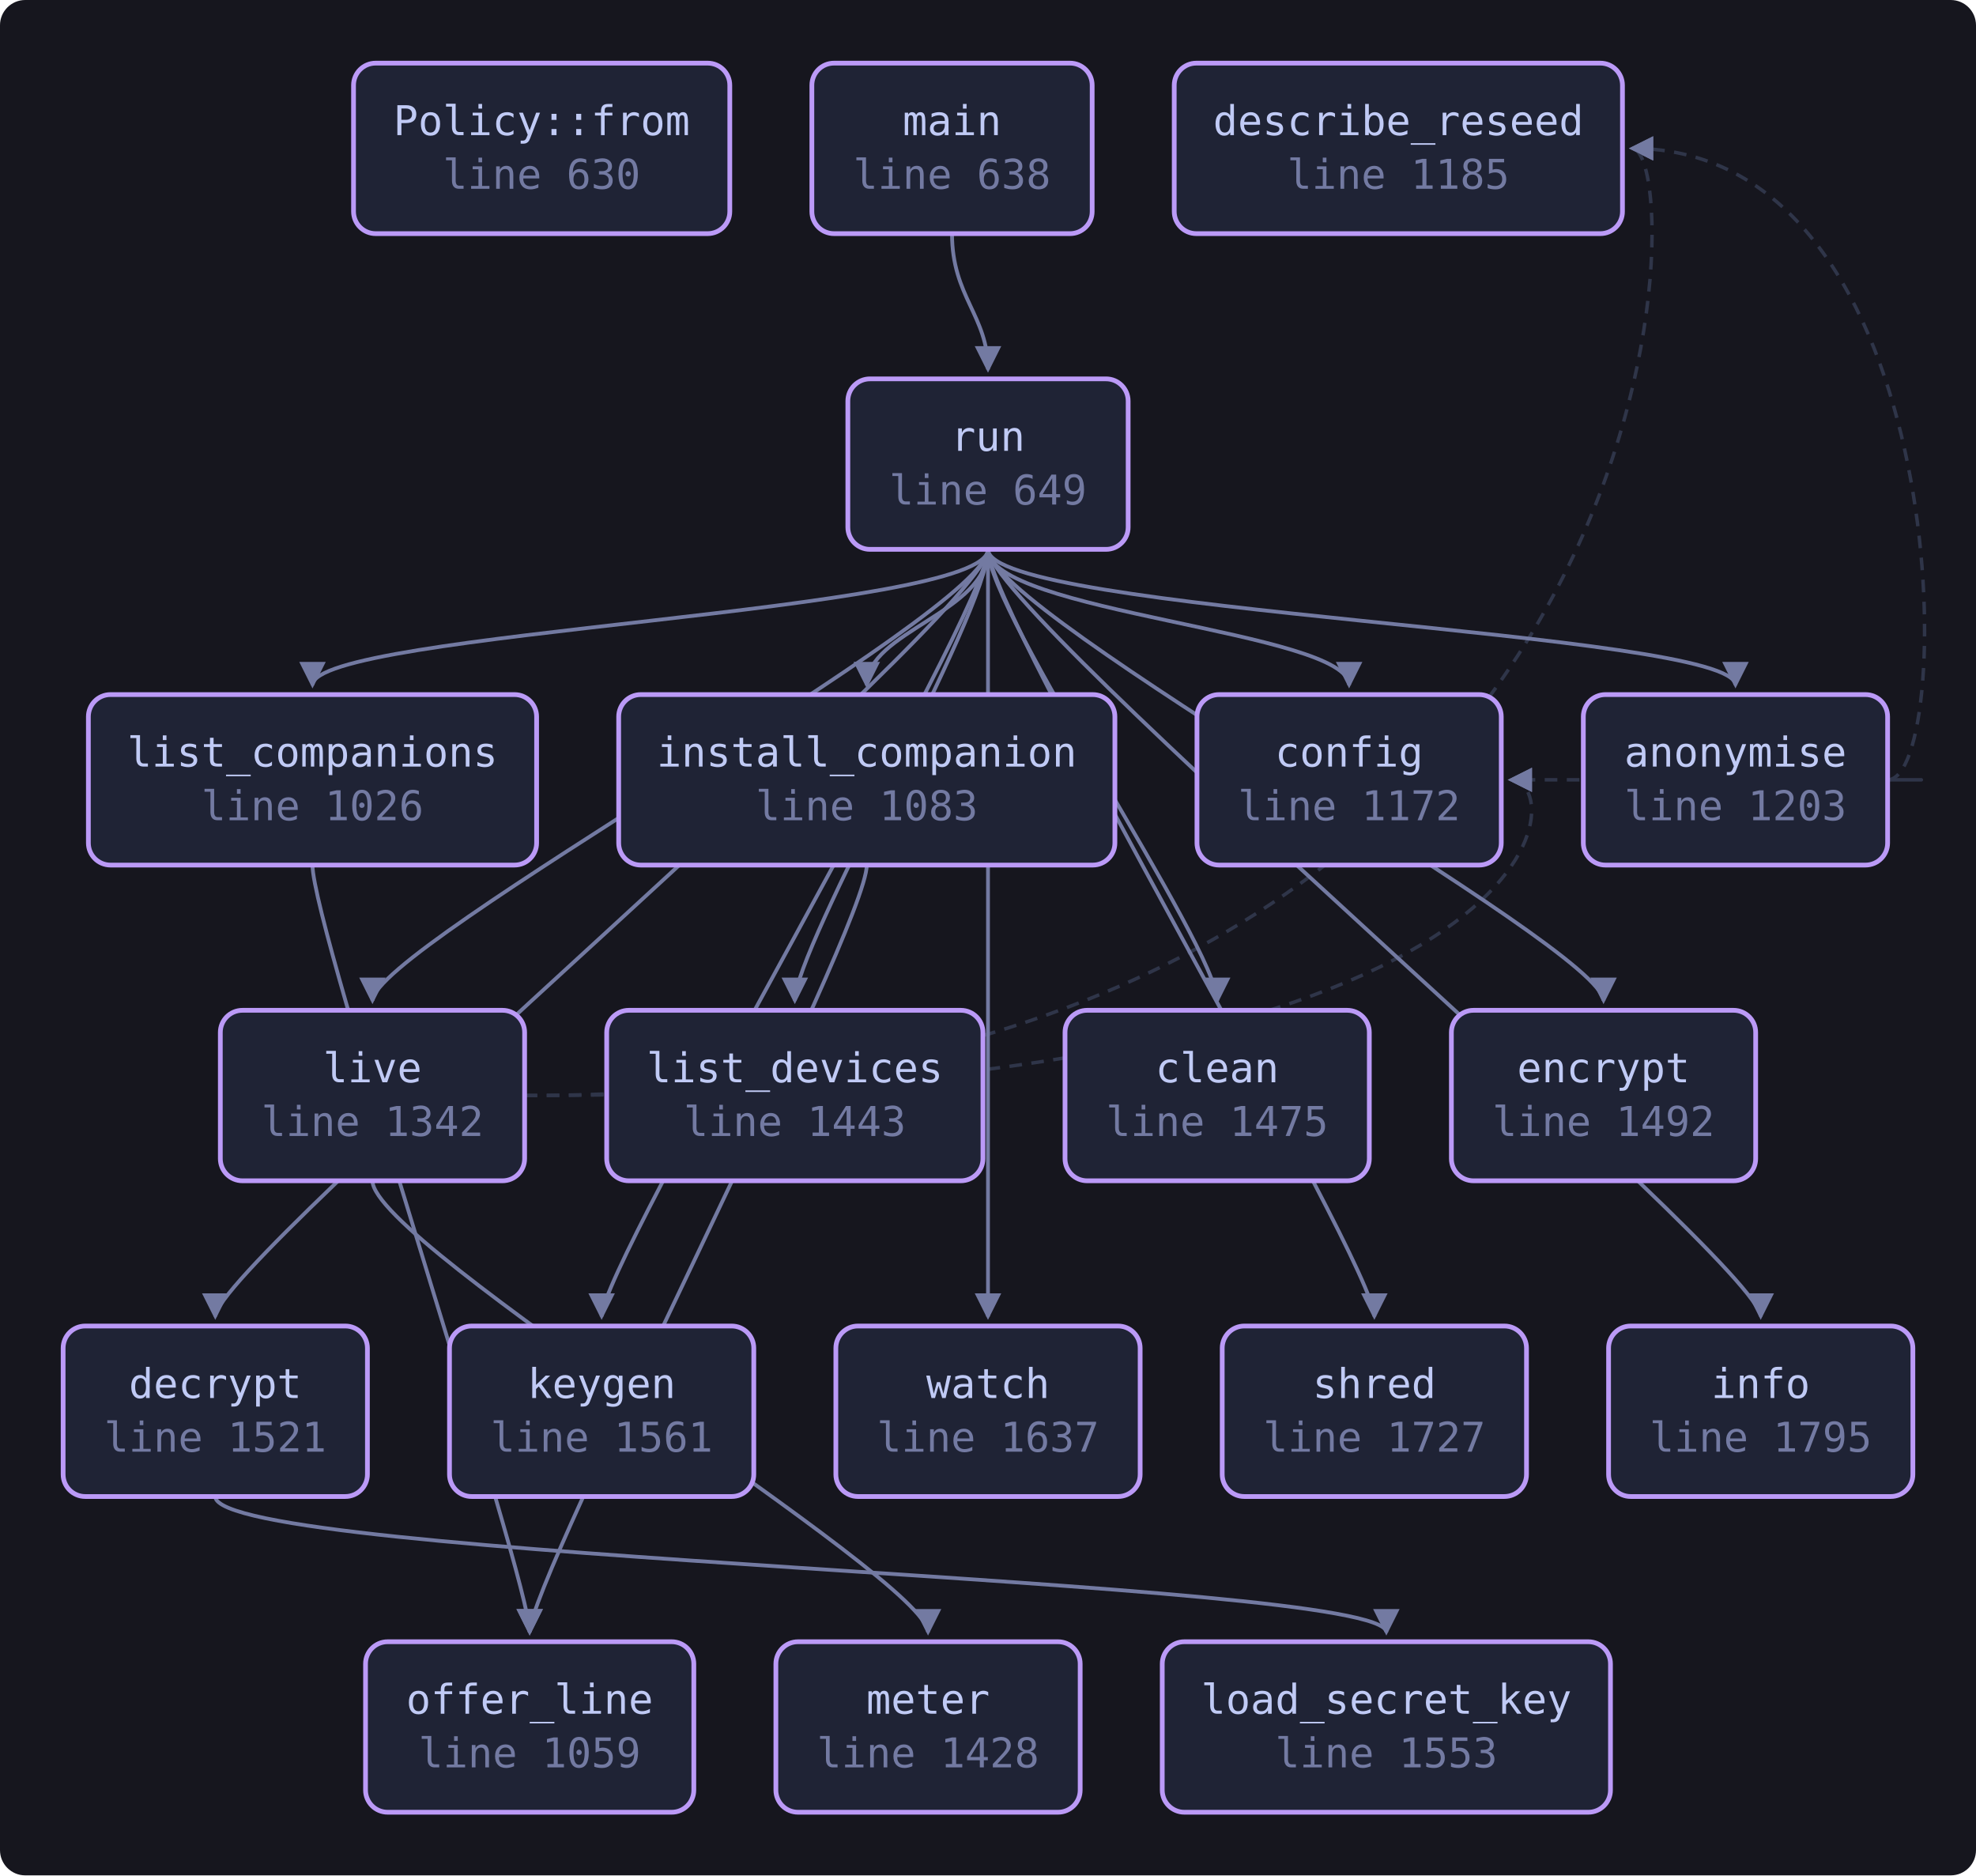
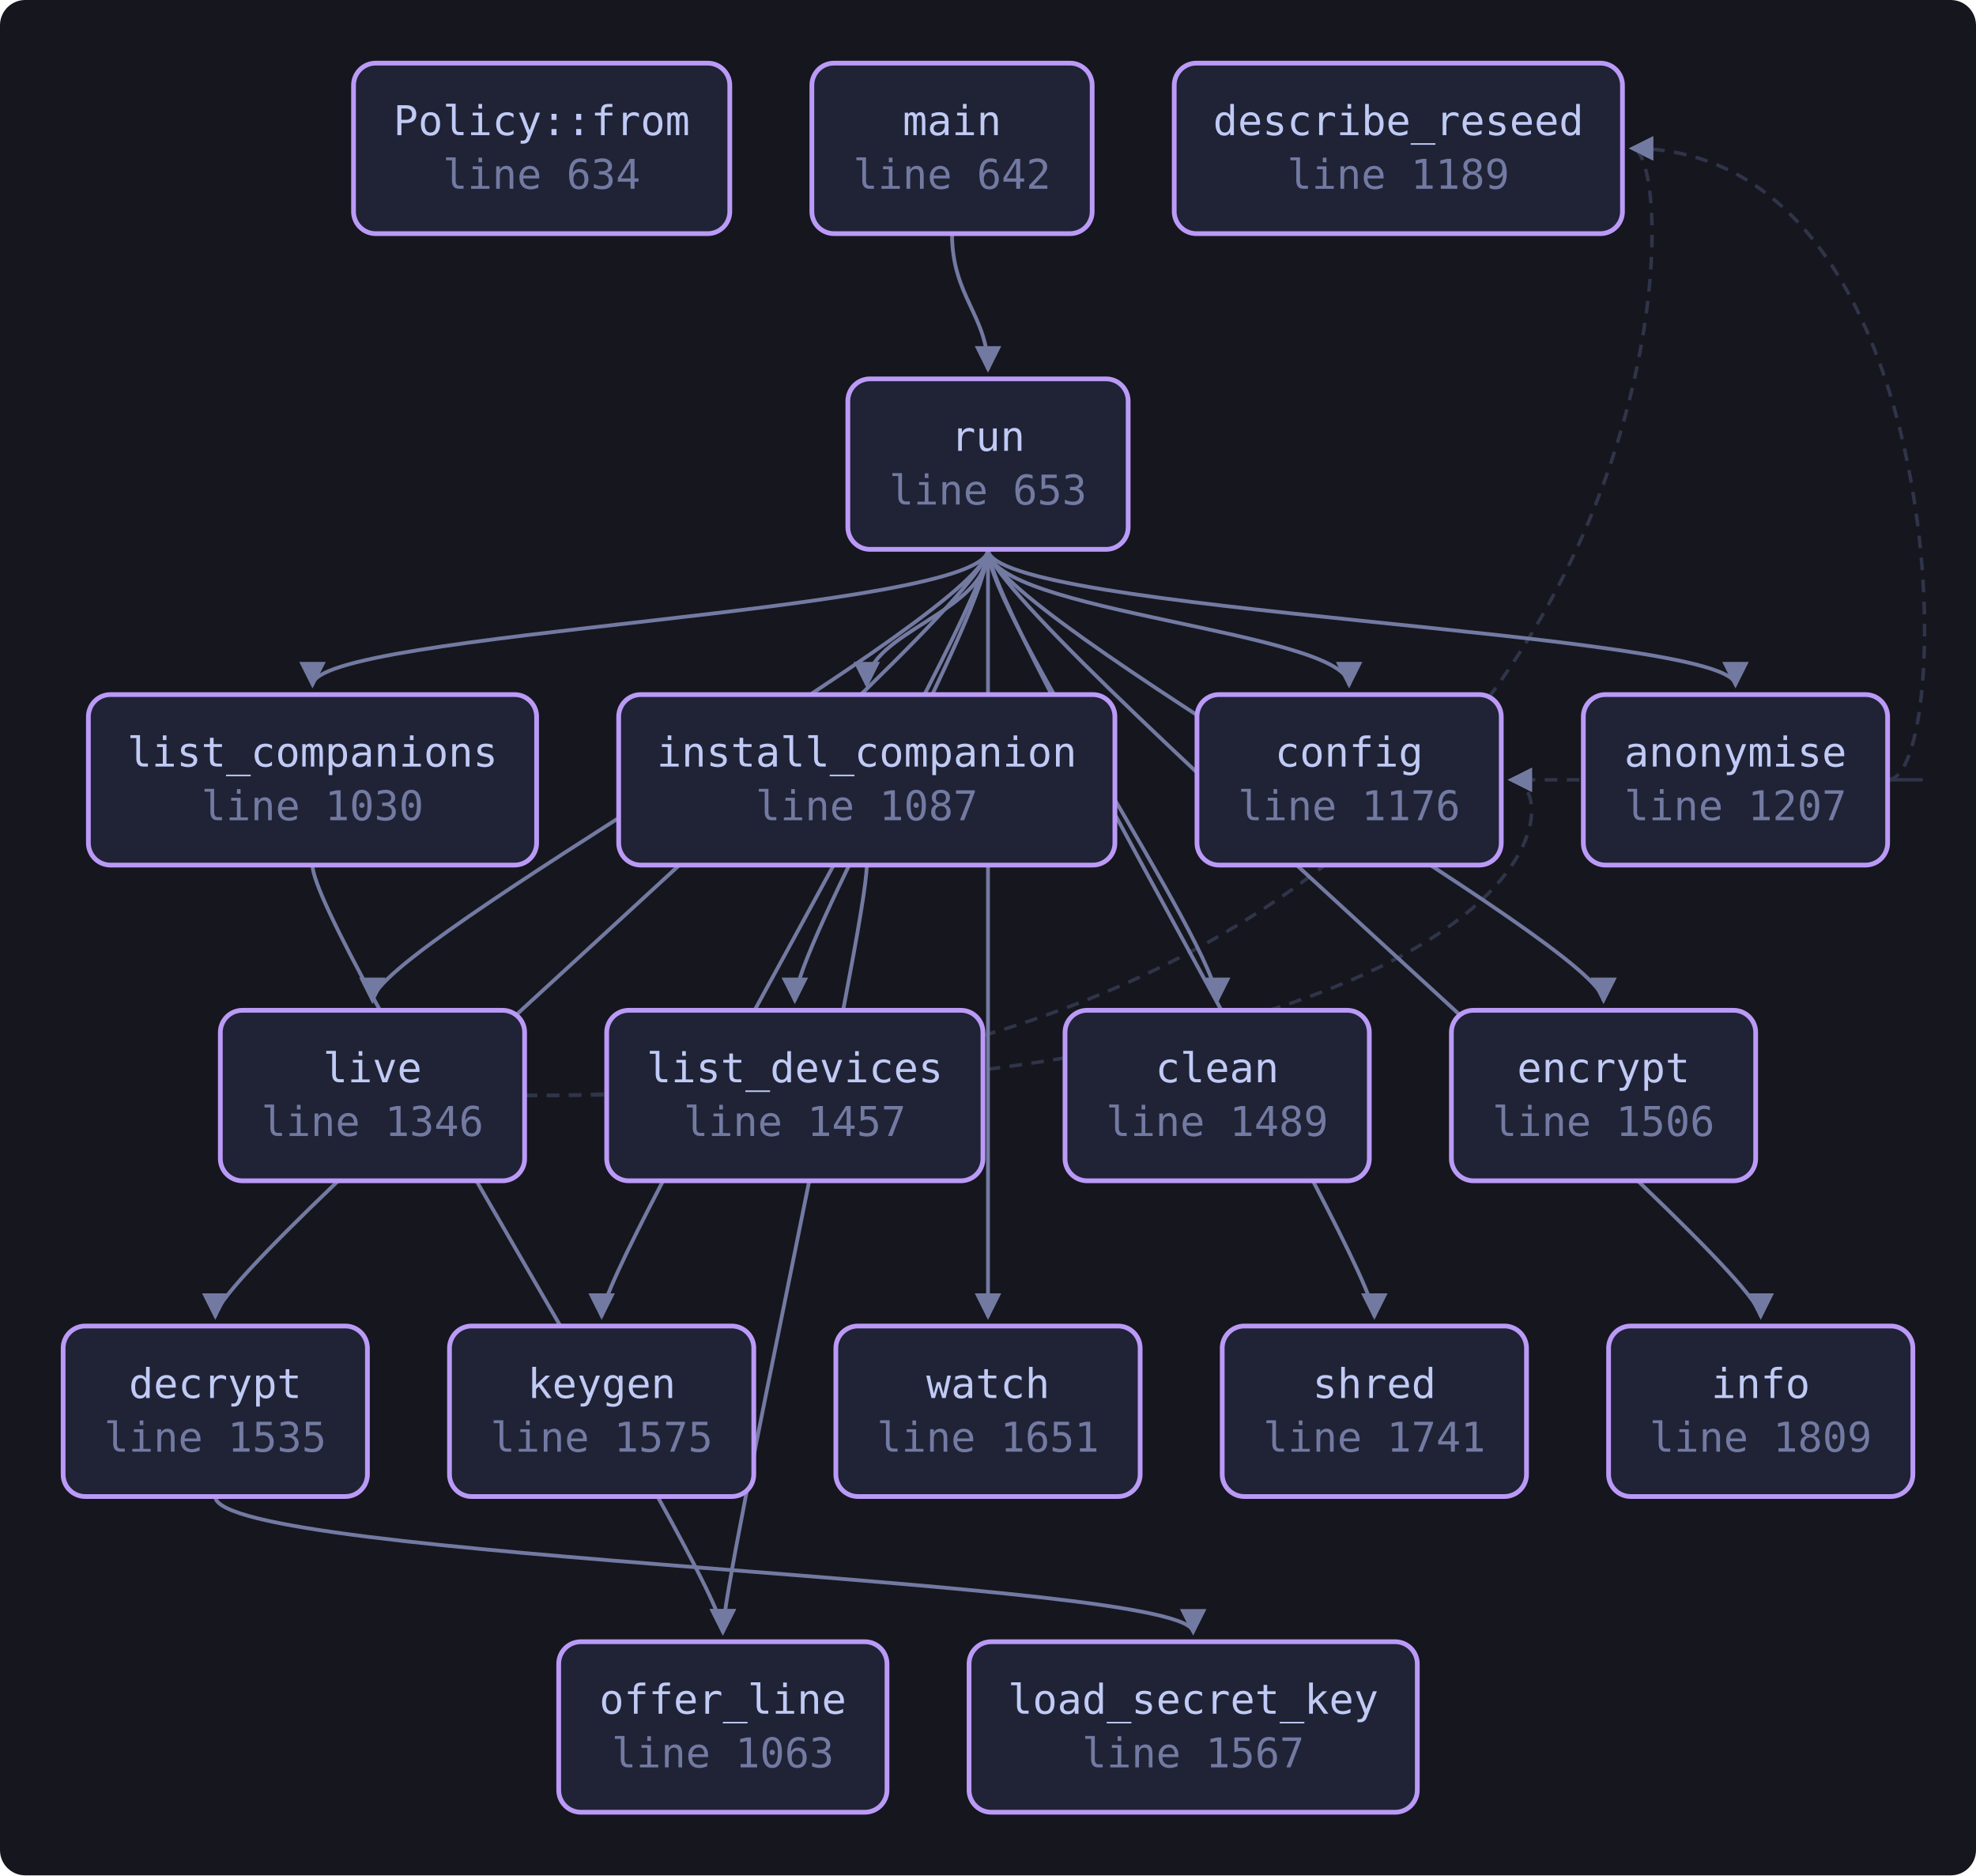
<svg xmlns="http://www.w3.org/2000/svg" viewBox="0 0 626 594" width="626" height="594" style="max-width:100%;height:auto" role="img" aria-label="flowchart">
  <defs>
    <marker id="a" viewBox="0 0 8 8" refX="7" refY="4" markerWidth="7" markerHeight="7" orient="auto-start-reverse">
      <path d="M0 0 L8 4 L0 8 z" fill="var(--muted, #737aa2)" />
    </marker>
  </defs>
  <rect x="0" y="0" width="626" height="594" fill="var(--bg-inset, #16161e)" rx="8" />
  <path d="M598.0 247.0 C 620.0 247.0, 620.0 247.0, 478.6 247.0" fill="none" stroke="var(--border, #2f3549)" stroke-width="1.1" stroke-dasharray="4 3" marker-end="url(#a)" />
  <path d="M598.0 247.0 C 620.0 247.0, 620.0 47.0, 517.0 47.0" fill="none" stroke="var(--border, #2f3549)" stroke-width="1.1" stroke-dasharray="4 3" marker-end="url(#a)" />
-   <path d="M68.2 474.0 C 68.2 494.0, 439.2 500.0, 439.2 517.0" fill="none" stroke="var(--muted, #737aa2)" stroke-width="1.2" marker-end="url(#a)" />
-   <path d="M274.6 274.0 C 274.6 294.0, 167.8 500.0, 167.8 517.0" fill="none" stroke="var(--muted, #737aa2)" stroke-width="1.2" marker-end="url(#a)" />
-   <path d="M99.0 274.0 C 99.0 294.0, 167.8 500.0, 167.8 517.0" fill="none" stroke="var(--muted, #737aa2)" stroke-width="1.2" marker-end="url(#a)" />
+   <path d="M68.2 474.0 C 68.2 494.0, 378.0 500.0, 378.0 517.0" fill="none" stroke="var(--muted, #737aa2)" stroke-width="1.2" marker-end="url(#a)" />
+   <path d="M274.6 274.0 C 274.6 294.0, 229.0 500.0, 229.0 517.0" fill="none" stroke="var(--muted, #737aa2)" stroke-width="1.2" marker-end="url(#a)" />
+   <path d="M99.0 274.0 C 99.0 294.0, 229.0 500.0, 229.0 517.0" fill="none" stroke="var(--muted, #737aa2)" stroke-width="1.2" marker-end="url(#a)" />
  <path d="M166.2 347.0 C 497.6 347.0, 497.6 247.0, 478.6 247.0" fill="none" stroke="var(--border, #2f3549)" stroke-width="1.1" stroke-dasharray="4 3" marker-end="url(#a)" />
  <path d="M166.2 347.0 C 536.0 347.0, 536.0 47.0, 517.0 47.0" fill="none" stroke="var(--border, #2f3549)" stroke-width="1.1" stroke-dasharray="4 3" marker-end="url(#a)" />
-   <path d="M118.0 374.0 C 118.0 394.0, 294.0 500.0, 294.0 517.0" fill="none" stroke="var(--muted, #737aa2)" stroke-width="1.2" marker-end="url(#a)" />
  <path d="M301.6 74.0 C 301.6 94.0, 313.0 100.0, 313.0 117.0" fill="none" stroke="var(--muted, #737aa2)" stroke-width="1.2" marker-end="url(#a)" />
  <path d="M313.0 174.0 C 313.0 194.0, 549.8 200.0, 549.8 217.0" fill="none" stroke="var(--muted, #737aa2)" stroke-width="1.2" marker-end="url(#a)" />
  <path d="M313.0 174.0 C 313.0 194.0, 385.6 300.0, 385.6 317.0" fill="none" stroke="var(--muted, #737aa2)" stroke-width="1.2" marker-end="url(#a)" />
  <path d="M313.0 174.0 C 313.0 194.0, 427.4 200.0, 427.4 217.0" fill="none" stroke="var(--muted, #737aa2)" stroke-width="1.2" marker-end="url(#a)" />
  <path d="M313.0 174.0 C 313.0 194.0, 68.2 400.0, 68.2 417.0" fill="none" stroke="var(--muted, #737aa2)" stroke-width="1.2" marker-end="url(#a)" />
  <path d="M313.0 174.0 C 313.0 194.0, 508.0 300.0, 508.0 317.0" fill="none" stroke="var(--muted, #737aa2)" stroke-width="1.2" marker-end="url(#a)" />
  <path d="M313.0 174.0 C 313.0 194.0, 557.8 400.0, 557.8 417.0" fill="none" stroke="var(--muted, #737aa2)" stroke-width="1.2" marker-end="url(#a)" />
  <path d="M313.0 174.0 C 313.0 194.0, 274.6 200.0, 274.6 217.0" fill="none" stroke="var(--muted, #737aa2)" stroke-width="1.2" marker-end="url(#a)" />
  <path d="M313.0 174.0 C 313.0 194.0, 190.6 400.0, 190.6 417.0" fill="none" stroke="var(--muted, #737aa2)" stroke-width="1.2" marker-end="url(#a)" />
  <path d="M313.0 174.0 C 313.0 194.0, 99.0 200.0, 99.0 217.0" fill="none" stroke="var(--muted, #737aa2)" stroke-width="1.2" marker-end="url(#a)" />
  <path d="M313.0 174.0 C 313.0 194.0, 251.8 300.0, 251.8 317.0" fill="none" stroke="var(--muted, #737aa2)" stroke-width="1.2" marker-end="url(#a)" />
  <path d="M313.0 174.0 C 313.0 194.0, 118.0 300.0, 118.0 317.0" fill="none" stroke="var(--muted, #737aa2)" stroke-width="1.2" marker-end="url(#a)" />
  <path d="M313.0 174.0 C 313.0 194.0, 435.4 400.0, 435.4 417.0" fill="none" stroke="var(--muted, #737aa2)" stroke-width="1.2" marker-end="url(#a)" />
  <path d="M313.0 174.0 C 313.0 194.0, 313.0 400.0, 313.0 417.0" fill="none" stroke="var(--muted, #737aa2)" stroke-width="1.2" marker-end="url(#a)" />
-   <a href="https://github.com/tilas01/veilvoice/blob/main/crates/veilvoice-cli/src/main.rs#L630" target="_blank" rel="noopener noreferrer">
+   <a href="https://github.com/tilas01/veilvoice/blob/main/crates/veilvoice-cli/src/main.rs#L634" target="_blank" rel="noopener noreferrer">
    <rect x="112.0" y="20.0" width="119.2" height="54.0" rx="7" fill="var(--bg-soft, #1f2335)" stroke="var(--accent-2, #bb9af7)" stroke-width="1.5" />
    <text x="171.6" y="42.8" font-family="ui-monospace, SFMono-Regular, Menlo, Consolas, monospace" font-size="13" fill="var(--fg, #c0caf5)" text-anchor="middle">Policy::from</text>
-     <text x="171.6" y="59.8" font-family="ui-monospace, SFMono-Regular, Menlo, Consolas, monospace" font-size="13" fill="var(--muted, #737aa2)" text-anchor="middle">line 630</text>
+     <text x="171.6" y="59.8" font-family="ui-monospace, SFMono-Regular, Menlo, Consolas, monospace" font-size="13" fill="var(--muted, #737aa2)" text-anchor="middle">line 634</text>
  </a>
-   <a href="https://github.com/tilas01/veilvoice/blob/main/crates/veilvoice-cli/src/main.rs#L638" target="_blank" rel="noopener noreferrer">
+   <a href="https://github.com/tilas01/veilvoice/blob/main/crates/veilvoice-cli/src/main.rs#L642" target="_blank" rel="noopener noreferrer">
    <rect x="257.2" y="20.0" width="88.8" height="54.0" rx="7" fill="var(--bg-soft, #1f2335)" stroke="var(--accent-2, #bb9af7)" stroke-width="1.5" />
    <text x="301.6" y="42.8" font-family="ui-monospace, SFMono-Regular, Menlo, Consolas, monospace" font-size="13" fill="var(--fg, #c0caf5)" text-anchor="middle">main</text>
-     <text x="301.6" y="59.8" font-family="ui-monospace, SFMono-Regular, Menlo, Consolas, monospace" font-size="13" fill="var(--muted, #737aa2)" text-anchor="middle">line 638</text>
+     <text x="301.6" y="59.8" font-family="ui-monospace, SFMono-Regular, Menlo, Consolas, monospace" font-size="13" fill="var(--muted, #737aa2)" text-anchor="middle">line 642</text>
  </a>
-   <a href="https://github.com/tilas01/veilvoice/blob/main/crates/veilvoice-cli/src/main.rs#L649" target="_blank" rel="noopener noreferrer">
+   <a href="https://github.com/tilas01/veilvoice/blob/main/crates/veilvoice-cli/src/main.rs#L653" target="_blank" rel="noopener noreferrer">
    <rect x="268.6" y="120.0" width="88.8" height="54.0" rx="7" fill="var(--bg-soft, #1f2335)" stroke="var(--accent-2, #bb9af7)" stroke-width="1.5" />
    <text x="313.0" y="142.8" font-family="ui-monospace, SFMono-Regular, Menlo, Consolas, monospace" font-size="13" fill="var(--fg, #c0caf5)" text-anchor="middle">run</text>
-     <text x="313.0" y="159.8" font-family="ui-monospace, SFMono-Regular, Menlo, Consolas, monospace" font-size="13" fill="var(--muted, #737aa2)" text-anchor="middle">line 649</text>
+     <text x="313.0" y="159.8" font-family="ui-monospace, SFMono-Regular, Menlo, Consolas, monospace" font-size="13" fill="var(--muted, #737aa2)" text-anchor="middle">line 653</text>
  </a>
-   <a href="https://github.com/tilas01/veilvoice/blob/main/crates/veilvoice-cli/src/main.rs#L1026" target="_blank" rel="noopener noreferrer">
+   <a href="https://github.com/tilas01/veilvoice/blob/main/crates/veilvoice-cli/src/main.rs#L1030" target="_blank" rel="noopener noreferrer">
    <rect x="28.0" y="220.0" width="142.0" height="54.0" rx="7" fill="var(--bg-soft, #1f2335)" stroke="var(--accent-2, #bb9af7)" stroke-width="1.5" />
    <text x="99.0" y="242.8" font-family="ui-monospace, SFMono-Regular, Menlo, Consolas, monospace" font-size="13" fill="var(--fg, #c0caf5)" text-anchor="middle">list_companions</text>
-     <text x="99.0" y="259.8" font-family="ui-monospace, SFMono-Regular, Menlo, Consolas, monospace" font-size="13" fill="var(--muted, #737aa2)" text-anchor="middle">line 1026</text>
+     <text x="99.0" y="259.8" font-family="ui-monospace, SFMono-Regular, Menlo, Consolas, monospace" font-size="13" fill="var(--muted, #737aa2)" text-anchor="middle">line 1030</text>
  </a>
-   <a href="https://github.com/tilas01/veilvoice/blob/main/crates/veilvoice-cli/src/main.rs#L1059" target="_blank" rel="noopener noreferrer">
-     <rect x="115.8" y="520.0" width="104.0" height="54.0" rx="7" fill="var(--bg-soft, #1f2335)" stroke="var(--accent-2, #bb9af7)" stroke-width="1.5" />
-     <text x="167.8" y="542.8" font-family="ui-monospace, SFMono-Regular, Menlo, Consolas, monospace" font-size="13" fill="var(--fg, #c0caf5)" text-anchor="middle">offer_line</text>
-     <text x="167.8" y="559.8" font-family="ui-monospace, SFMono-Regular, Menlo, Consolas, monospace" font-size="13" fill="var(--muted, #737aa2)" text-anchor="middle">line 1059</text>
+   <a href="https://github.com/tilas01/veilvoice/blob/main/crates/veilvoice-cli/src/main.rs#L1063" target="_blank" rel="noopener noreferrer">
+     <rect x="177.0" y="520.0" width="104.0" height="54.0" rx="7" fill="var(--bg-soft, #1f2335)" stroke="var(--accent-2, #bb9af7)" stroke-width="1.5" />
+     <text x="229.0" y="542.8" font-family="ui-monospace, SFMono-Regular, Menlo, Consolas, monospace" font-size="13" fill="var(--fg, #c0caf5)" text-anchor="middle">offer_line</text>
+     <text x="229.0" y="559.8" font-family="ui-monospace, SFMono-Regular, Menlo, Consolas, monospace" font-size="13" fill="var(--muted, #737aa2)" text-anchor="middle">line 1063</text>
  </a>
-   <a href="https://github.com/tilas01/veilvoice/blob/main/crates/veilvoice-cli/src/main.rs#L1083" target="_blank" rel="noopener noreferrer">
+   <a href="https://github.com/tilas01/veilvoice/blob/main/crates/veilvoice-cli/src/main.rs#L1087" target="_blank" rel="noopener noreferrer">
    <rect x="196.0" y="220.0" width="157.2" height="54.0" rx="7" fill="var(--bg-soft, #1f2335)" stroke="var(--accent-2, #bb9af7)" stroke-width="1.5" />
    <text x="274.6" y="242.8" font-family="ui-monospace, SFMono-Regular, Menlo, Consolas, monospace" font-size="13" fill="var(--fg, #c0caf5)" text-anchor="middle">install_companion</text>
-     <text x="274.6" y="259.8" font-family="ui-monospace, SFMono-Regular, Menlo, Consolas, monospace" font-size="13" fill="var(--muted, #737aa2)" text-anchor="middle">line 1083</text>
+     <text x="274.6" y="259.8" font-family="ui-monospace, SFMono-Regular, Menlo, Consolas, monospace" font-size="13" fill="var(--muted, #737aa2)" text-anchor="middle">line 1087</text>
  </a>
-   <a href="https://github.com/tilas01/veilvoice/blob/main/crates/veilvoice-cli/src/main.rs#L1172" target="_blank" rel="noopener noreferrer">
+   <a href="https://github.com/tilas01/veilvoice/blob/main/crates/veilvoice-cli/src/main.rs#L1176" target="_blank" rel="noopener noreferrer">
    <rect x="379.2" y="220.0" width="96.4" height="54.0" rx="7" fill="var(--bg-soft, #1f2335)" stroke="var(--accent-2, #bb9af7)" stroke-width="1.5" />
    <text x="427.4" y="242.8" font-family="ui-monospace, SFMono-Regular, Menlo, Consolas, monospace" font-size="13" fill="var(--fg, #c0caf5)" text-anchor="middle">config</text>
-     <text x="427.4" y="259.8" font-family="ui-monospace, SFMono-Regular, Menlo, Consolas, monospace" font-size="13" fill="var(--muted, #737aa2)" text-anchor="middle">line 1172</text>
+     <text x="427.4" y="259.8" font-family="ui-monospace, SFMono-Regular, Menlo, Consolas, monospace" font-size="13" fill="var(--muted, #737aa2)" text-anchor="middle">line 1176</text>
  </a>
-   <a href="https://github.com/tilas01/veilvoice/blob/main/crates/veilvoice-cli/src/main.rs#L1185" target="_blank" rel="noopener noreferrer">
+   <a href="https://github.com/tilas01/veilvoice/blob/main/crates/veilvoice-cli/src/main.rs#L1189" target="_blank" rel="noopener noreferrer">
    <rect x="372.0" y="20.0" width="142.0" height="54.0" rx="7" fill="var(--bg-soft, #1f2335)" stroke="var(--accent-2, #bb9af7)" stroke-width="1.5" />
    <text x="443.0" y="42.8" font-family="ui-monospace, SFMono-Regular, Menlo, Consolas, monospace" font-size="13" fill="var(--fg, #c0caf5)" text-anchor="middle">describe_reseed</text>
-     <text x="443.0" y="59.8" font-family="ui-monospace, SFMono-Regular, Menlo, Consolas, monospace" font-size="13" fill="var(--muted, #737aa2)" text-anchor="middle">line 1185</text>
+     <text x="443.0" y="59.8" font-family="ui-monospace, SFMono-Regular, Menlo, Consolas, monospace" font-size="13" fill="var(--muted, #737aa2)" text-anchor="middle">line 1189</text>
  </a>
-   <a href="https://github.com/tilas01/veilvoice/blob/main/crates/veilvoice-cli/src/main.rs#L1203" target="_blank" rel="noopener noreferrer">
+   <a href="https://github.com/tilas01/veilvoice/blob/main/crates/veilvoice-cli/src/main.rs#L1207" target="_blank" rel="noopener noreferrer">
    <rect x="501.6" y="220.0" width="96.4" height="54.0" rx="7" fill="var(--bg-soft, #1f2335)" stroke="var(--accent-2, #bb9af7)" stroke-width="1.5" />
    <text x="549.8" y="242.8" font-family="ui-monospace, SFMono-Regular, Menlo, Consolas, monospace" font-size="13" fill="var(--fg, #c0caf5)" text-anchor="middle">anonymise</text>
-     <text x="549.8" y="259.8" font-family="ui-monospace, SFMono-Regular, Menlo, Consolas, monospace" font-size="13" fill="var(--muted, #737aa2)" text-anchor="middle">line 1203</text>
+     <text x="549.8" y="259.8" font-family="ui-monospace, SFMono-Regular, Menlo, Consolas, monospace" font-size="13" fill="var(--muted, #737aa2)" text-anchor="middle">line 1207</text>
  </a>
-   <a href="https://github.com/tilas01/veilvoice/blob/main/crates/veilvoice-cli/src/main.rs#L1342" target="_blank" rel="noopener noreferrer">
+   <a href="https://github.com/tilas01/veilvoice/blob/main/crates/veilvoice-cli/src/main.rs#L1346" target="_blank" rel="noopener noreferrer">
    <rect x="69.8" y="320.0" width="96.4" height="54.0" rx="7" fill="var(--bg-soft, #1f2335)" stroke="var(--accent-2, #bb9af7)" stroke-width="1.5" />
    <text x="118.0" y="342.8" font-family="ui-monospace, SFMono-Regular, Menlo, Consolas, monospace" font-size="13" fill="var(--fg, #c0caf5)" text-anchor="middle">live</text>
-     <text x="118.0" y="359.8" font-family="ui-monospace, SFMono-Regular, Menlo, Consolas, monospace" font-size="13" fill="var(--muted, #737aa2)" text-anchor="middle">line 1342</text>
+     <text x="118.0" y="359.8" font-family="ui-monospace, SFMono-Regular, Menlo, Consolas, monospace" font-size="13" fill="var(--muted, #737aa2)" text-anchor="middle">line 1346</text>
  </a>
-   <a href="https://github.com/tilas01/veilvoice/blob/main/crates/veilvoice-cli/src/main.rs#L1428" target="_blank" rel="noopener noreferrer">
-     <rect x="245.8" y="520.0" width="96.4" height="54.0" rx="7" fill="var(--bg-soft, #1f2335)" stroke="var(--accent-2, #bb9af7)" stroke-width="1.5" />
-     <text x="294.0" y="542.8" font-family="ui-monospace, SFMono-Regular, Menlo, Consolas, monospace" font-size="13" fill="var(--fg, #c0caf5)" text-anchor="middle">meter</text>
-     <text x="294.0" y="559.8" font-family="ui-monospace, SFMono-Regular, Menlo, Consolas, monospace" font-size="13" fill="var(--muted, #737aa2)" text-anchor="middle">line 1428</text>
-   </a>
-   <a href="https://github.com/tilas01/veilvoice/blob/main/crates/veilvoice-cli/src/main.rs#L1443" target="_blank" rel="noopener noreferrer">
+   <a href="https://github.com/tilas01/veilvoice/blob/main/crates/veilvoice-cli/src/main.rs#L1457" target="_blank" rel="noopener noreferrer">
    <rect x="192.2" y="320.0" width="119.2" height="54.0" rx="7" fill="var(--bg-soft, #1f2335)" stroke="var(--accent-2, #bb9af7)" stroke-width="1.5" />
    <text x="251.8" y="342.8" font-family="ui-monospace, SFMono-Regular, Menlo, Consolas, monospace" font-size="13" fill="var(--fg, #c0caf5)" text-anchor="middle">list_devices</text>
-     <text x="251.8" y="359.8" font-family="ui-monospace, SFMono-Regular, Menlo, Consolas, monospace" font-size="13" fill="var(--muted, #737aa2)" text-anchor="middle">line 1443</text>
+     <text x="251.8" y="359.8" font-family="ui-monospace, SFMono-Regular, Menlo, Consolas, monospace" font-size="13" fill="var(--muted, #737aa2)" text-anchor="middle">line 1457</text>
  </a>
-   <a href="https://github.com/tilas01/veilvoice/blob/main/crates/veilvoice-cli/src/main.rs#L1475" target="_blank" rel="noopener noreferrer">
+   <a href="https://github.com/tilas01/veilvoice/blob/main/crates/veilvoice-cli/src/main.rs#L1489" target="_blank" rel="noopener noreferrer">
    <rect x="337.4" y="320.0" width="96.4" height="54.0" rx="7" fill="var(--bg-soft, #1f2335)" stroke="var(--accent-2, #bb9af7)" stroke-width="1.5" />
    <text x="385.6" y="342.8" font-family="ui-monospace, SFMono-Regular, Menlo, Consolas, monospace" font-size="13" fill="var(--fg, #c0caf5)" text-anchor="middle">clean</text>
-     <text x="385.6" y="359.8" font-family="ui-monospace, SFMono-Regular, Menlo, Consolas, monospace" font-size="13" fill="var(--muted, #737aa2)" text-anchor="middle">line 1475</text>
+     <text x="385.6" y="359.8" font-family="ui-monospace, SFMono-Regular, Menlo, Consolas, monospace" font-size="13" fill="var(--muted, #737aa2)" text-anchor="middle">line 1489</text>
  </a>
-   <a href="https://github.com/tilas01/veilvoice/blob/main/crates/veilvoice-cli/src/main.rs#L1492" target="_blank" rel="noopener noreferrer">
+   <a href="https://github.com/tilas01/veilvoice/blob/main/crates/veilvoice-cli/src/main.rs#L1506" target="_blank" rel="noopener noreferrer">
    <rect x="459.8" y="320.0" width="96.4" height="54.0" rx="7" fill="var(--bg-soft, #1f2335)" stroke="var(--accent-2, #bb9af7)" stroke-width="1.5" />
    <text x="508.0" y="342.8" font-family="ui-monospace, SFMono-Regular, Menlo, Consolas, monospace" font-size="13" fill="var(--fg, #c0caf5)" text-anchor="middle">encrypt</text>
-     <text x="508.0" y="359.8" font-family="ui-monospace, SFMono-Regular, Menlo, Consolas, monospace" font-size="13" fill="var(--muted, #737aa2)" text-anchor="middle">line 1492</text>
+     <text x="508.0" y="359.8" font-family="ui-monospace, SFMono-Regular, Menlo, Consolas, monospace" font-size="13" fill="var(--muted, #737aa2)" text-anchor="middle">line 1506</text>
  </a>
-   <a href="https://github.com/tilas01/veilvoice/blob/main/crates/veilvoice-cli/src/main.rs#L1521" target="_blank" rel="noopener noreferrer">
+   <a href="https://github.com/tilas01/veilvoice/blob/main/crates/veilvoice-cli/src/main.rs#L1535" target="_blank" rel="noopener noreferrer">
    <rect x="20.0" y="420.0" width="96.4" height="54.0" rx="7" fill="var(--bg-soft, #1f2335)" stroke="var(--accent-2, #bb9af7)" stroke-width="1.5" />
    <text x="68.2" y="442.8" font-family="ui-monospace, SFMono-Regular, Menlo, Consolas, monospace" font-size="13" fill="var(--fg, #c0caf5)" text-anchor="middle">decrypt</text>
-     <text x="68.2" y="459.8" font-family="ui-monospace, SFMono-Regular, Menlo, Consolas, monospace" font-size="13" fill="var(--muted, #737aa2)" text-anchor="middle">line 1521</text>
+     <text x="68.2" y="459.8" font-family="ui-monospace, SFMono-Regular, Menlo, Consolas, monospace" font-size="13" fill="var(--muted, #737aa2)" text-anchor="middle">line 1535</text>
  </a>
-   <a href="https://github.com/tilas01/veilvoice/blob/main/crates/veilvoice-cli/src/main.rs#L1553" target="_blank" rel="noopener noreferrer">
-     <rect x="368.2" y="520.0" width="142.0" height="54.0" rx="7" fill="var(--bg-soft, #1f2335)" stroke="var(--accent-2, #bb9af7)" stroke-width="1.5" />
-     <text x="439.2" y="542.8" font-family="ui-monospace, SFMono-Regular, Menlo, Consolas, monospace" font-size="13" fill="var(--fg, #c0caf5)" text-anchor="middle">load_secret_key</text>
-     <text x="439.2" y="559.8" font-family="ui-monospace, SFMono-Regular, Menlo, Consolas, monospace" font-size="13" fill="var(--muted, #737aa2)" text-anchor="middle">line 1553</text>
+   <a href="https://github.com/tilas01/veilvoice/blob/main/crates/veilvoice-cli/src/main.rs#L1567" target="_blank" rel="noopener noreferrer">
+     <rect x="307.0" y="520.0" width="142.0" height="54.0" rx="7" fill="var(--bg-soft, #1f2335)" stroke="var(--accent-2, #bb9af7)" stroke-width="1.5" />
+     <text x="378.0" y="542.8" font-family="ui-monospace, SFMono-Regular, Menlo, Consolas, monospace" font-size="13" fill="var(--fg, #c0caf5)" text-anchor="middle">load_secret_key</text>
+     <text x="378.0" y="559.8" font-family="ui-monospace, SFMono-Regular, Menlo, Consolas, monospace" font-size="13" fill="var(--muted, #737aa2)" text-anchor="middle">line 1567</text>
  </a>
-   <a href="https://github.com/tilas01/veilvoice/blob/main/crates/veilvoice-cli/src/main.rs#L1561" target="_blank" rel="noopener noreferrer">
+   <a href="https://github.com/tilas01/veilvoice/blob/main/crates/veilvoice-cli/src/main.rs#L1575" target="_blank" rel="noopener noreferrer">
    <rect x="142.4" y="420.0" width="96.4" height="54.0" rx="7" fill="var(--bg-soft, #1f2335)" stroke="var(--accent-2, #bb9af7)" stroke-width="1.5" />
    <text x="190.6" y="442.8" font-family="ui-monospace, SFMono-Regular, Menlo, Consolas, monospace" font-size="13" fill="var(--fg, #c0caf5)" text-anchor="middle">keygen</text>
-     <text x="190.6" y="459.8" font-family="ui-monospace, SFMono-Regular, Menlo, Consolas, monospace" font-size="13" fill="var(--muted, #737aa2)" text-anchor="middle">line 1561</text>
+     <text x="190.6" y="459.8" font-family="ui-monospace, SFMono-Regular, Menlo, Consolas, monospace" font-size="13" fill="var(--muted, #737aa2)" text-anchor="middle">line 1575</text>
  </a>
-   <a href="https://github.com/tilas01/veilvoice/blob/main/crates/veilvoice-cli/src/main.rs#L1637" target="_blank" rel="noopener noreferrer">
+   <a href="https://github.com/tilas01/veilvoice/blob/main/crates/veilvoice-cli/src/main.rs#L1651" target="_blank" rel="noopener noreferrer">
    <rect x="264.8" y="420.0" width="96.4" height="54.0" rx="7" fill="var(--bg-soft, #1f2335)" stroke="var(--accent-2, #bb9af7)" stroke-width="1.5" />
    <text x="313.0" y="442.8" font-family="ui-monospace, SFMono-Regular, Menlo, Consolas, monospace" font-size="13" fill="var(--fg, #c0caf5)" text-anchor="middle">watch</text>
-     <text x="313.0" y="459.8" font-family="ui-monospace, SFMono-Regular, Menlo, Consolas, monospace" font-size="13" fill="var(--muted, #737aa2)" text-anchor="middle">line 1637</text>
+     <text x="313.0" y="459.8" font-family="ui-monospace, SFMono-Regular, Menlo, Consolas, monospace" font-size="13" fill="var(--muted, #737aa2)" text-anchor="middle">line 1651</text>
  </a>
-   <a href="https://github.com/tilas01/veilvoice/blob/main/crates/veilvoice-cli/src/main.rs#L1727" target="_blank" rel="noopener noreferrer">
+   <a href="https://github.com/tilas01/veilvoice/blob/main/crates/veilvoice-cli/src/main.rs#L1741" target="_blank" rel="noopener noreferrer">
    <rect x="387.2" y="420.0" width="96.4" height="54.0" rx="7" fill="var(--bg-soft, #1f2335)" stroke="var(--accent-2, #bb9af7)" stroke-width="1.5" />
    <text x="435.4" y="442.8" font-family="ui-monospace, SFMono-Regular, Menlo, Consolas, monospace" font-size="13" fill="var(--fg, #c0caf5)" text-anchor="middle">shred</text>
-     <text x="435.4" y="459.8" font-family="ui-monospace, SFMono-Regular, Menlo, Consolas, monospace" font-size="13" fill="var(--muted, #737aa2)" text-anchor="middle">line 1727</text>
+     <text x="435.4" y="459.8" font-family="ui-monospace, SFMono-Regular, Menlo, Consolas, monospace" font-size="13" fill="var(--muted, #737aa2)" text-anchor="middle">line 1741</text>
  </a>
-   <a href="https://github.com/tilas01/veilvoice/blob/main/crates/veilvoice-cli/src/main.rs#L1795" target="_blank" rel="noopener noreferrer">
+   <a href="https://github.com/tilas01/veilvoice/blob/main/crates/veilvoice-cli/src/main.rs#L1809" target="_blank" rel="noopener noreferrer">
    <rect x="509.6" y="420.0" width="96.4" height="54.0" rx="7" fill="var(--bg-soft, #1f2335)" stroke="var(--accent-2, #bb9af7)" stroke-width="1.5" />
    <text x="557.8" y="442.8" font-family="ui-monospace, SFMono-Regular, Menlo, Consolas, monospace" font-size="13" fill="var(--fg, #c0caf5)" text-anchor="middle">info</text>
-     <text x="557.8" y="459.8" font-family="ui-monospace, SFMono-Regular, Menlo, Consolas, monospace" font-size="13" fill="var(--muted, #737aa2)" text-anchor="middle">line 1795</text>
+     <text x="557.8" y="459.8" font-family="ui-monospace, SFMono-Regular, Menlo, Consolas, monospace" font-size="13" fill="var(--muted, #737aa2)" text-anchor="middle">line 1809</text>
  </a>
</svg>
